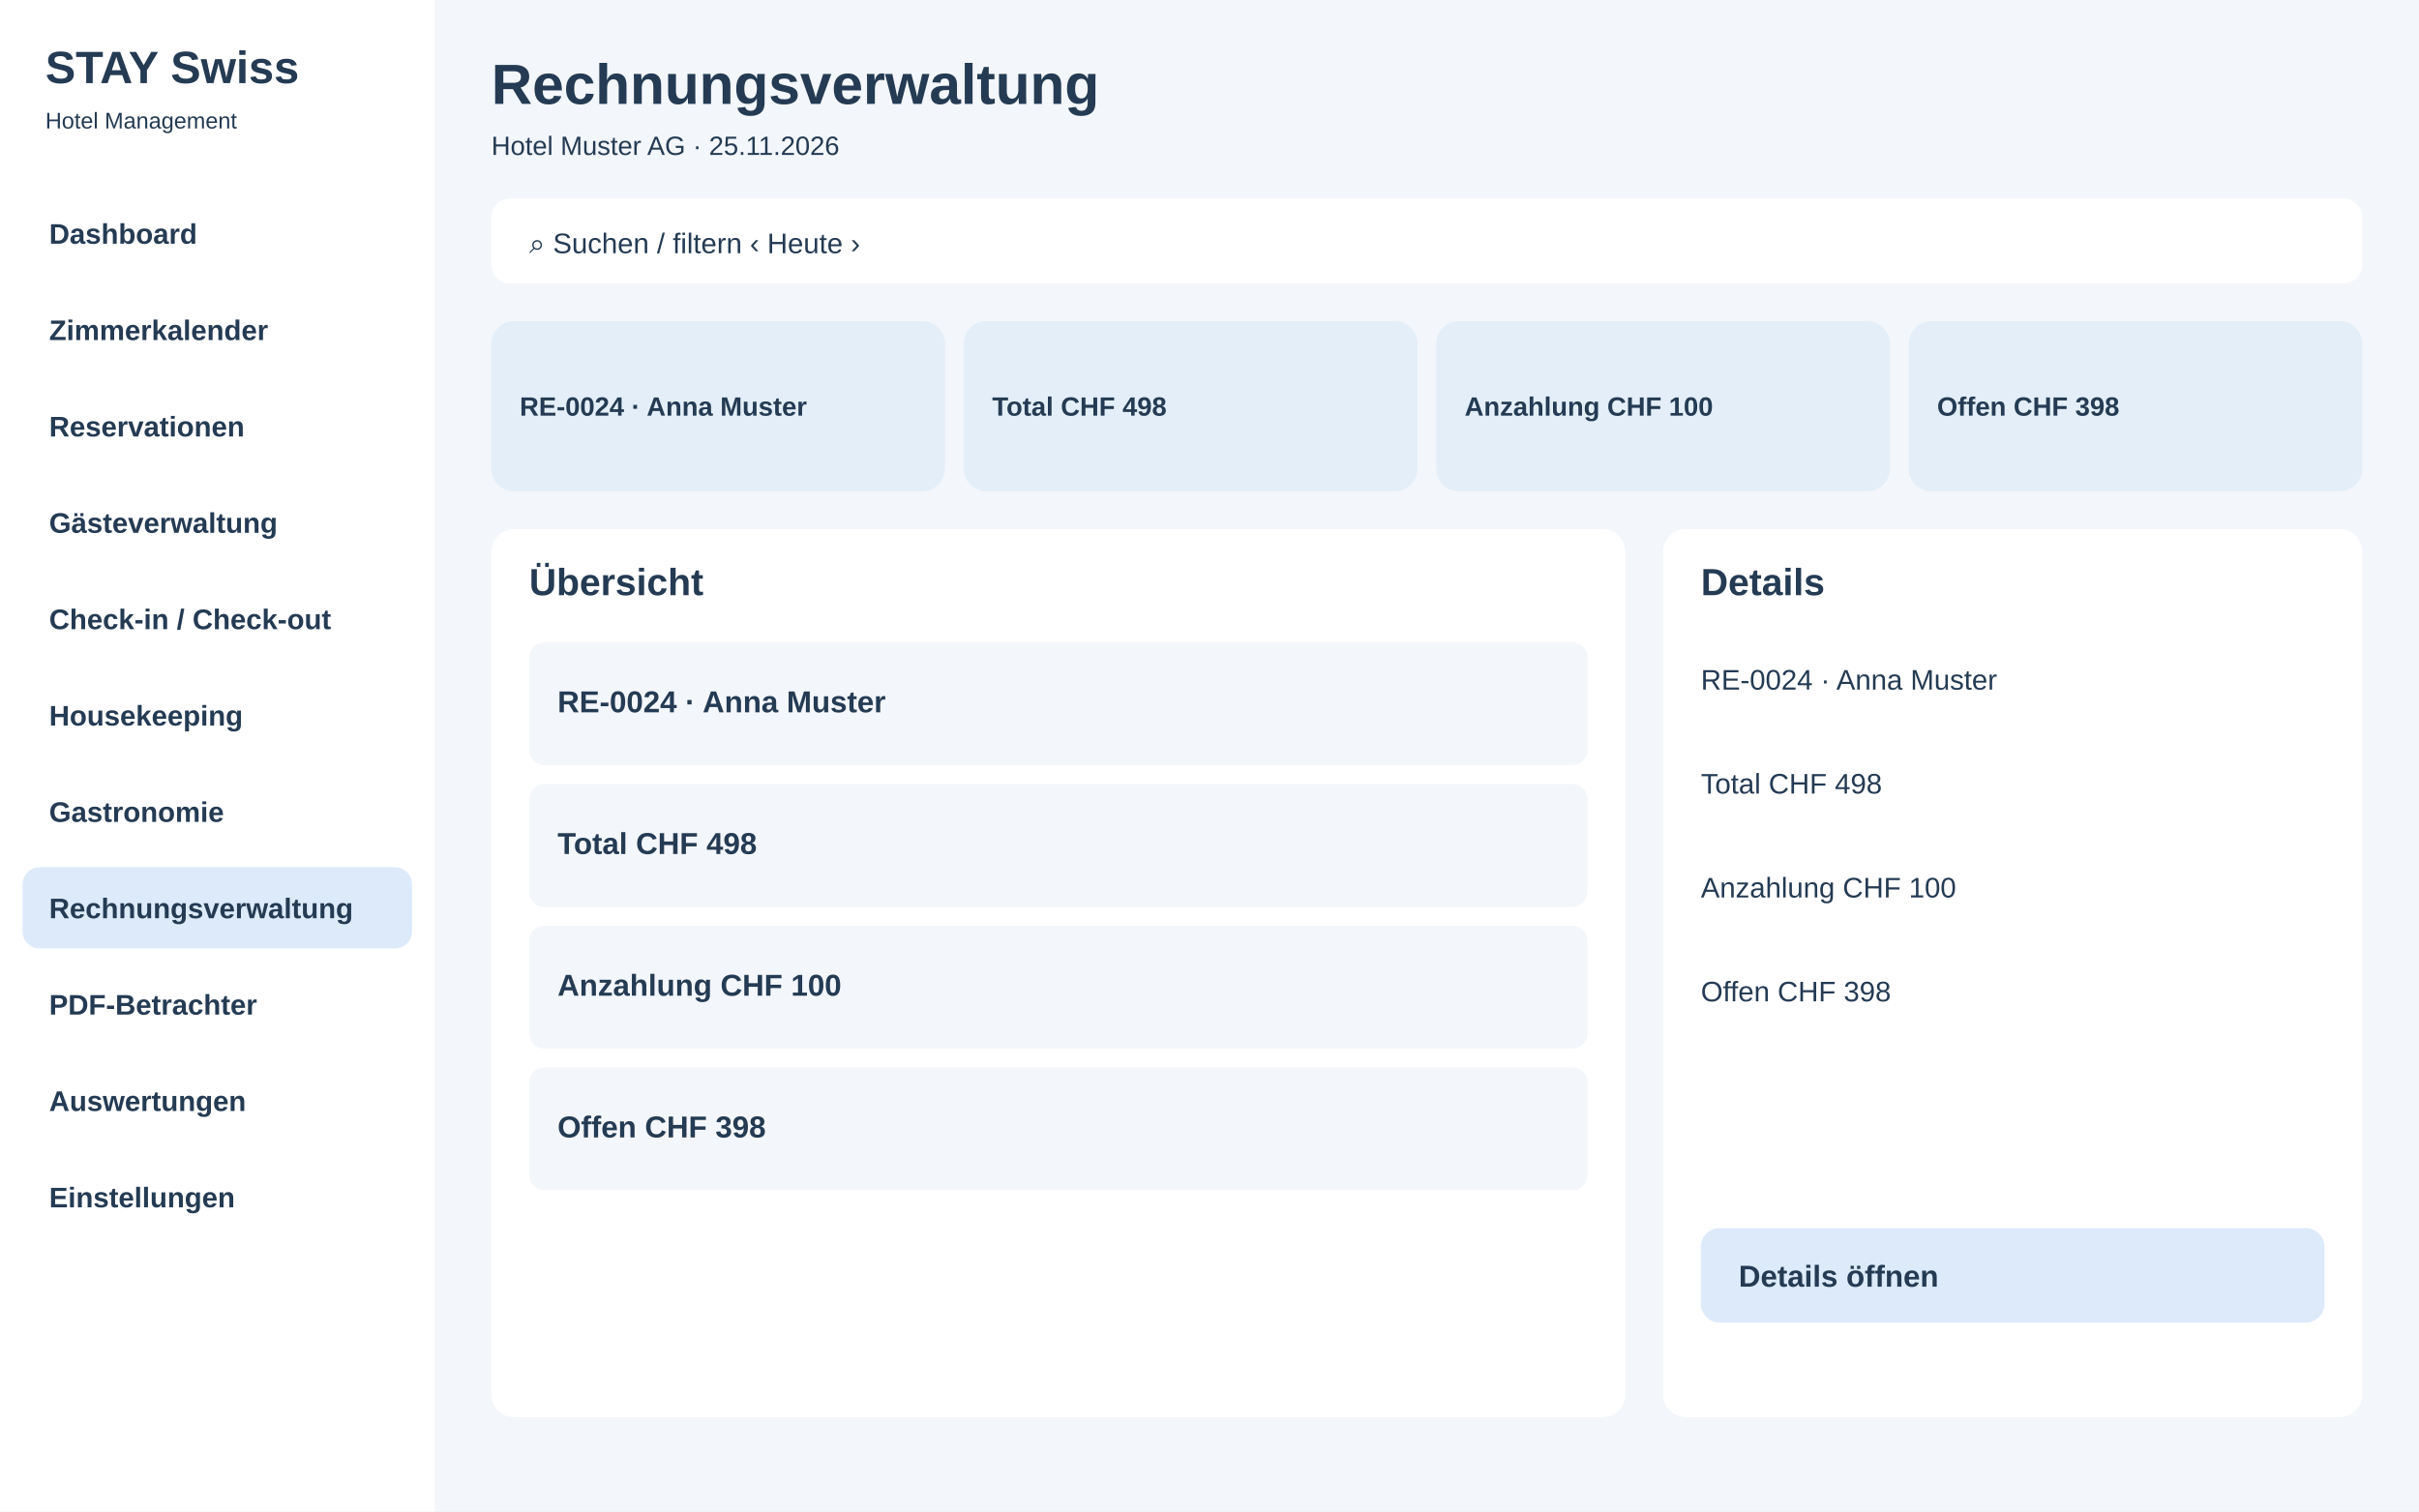
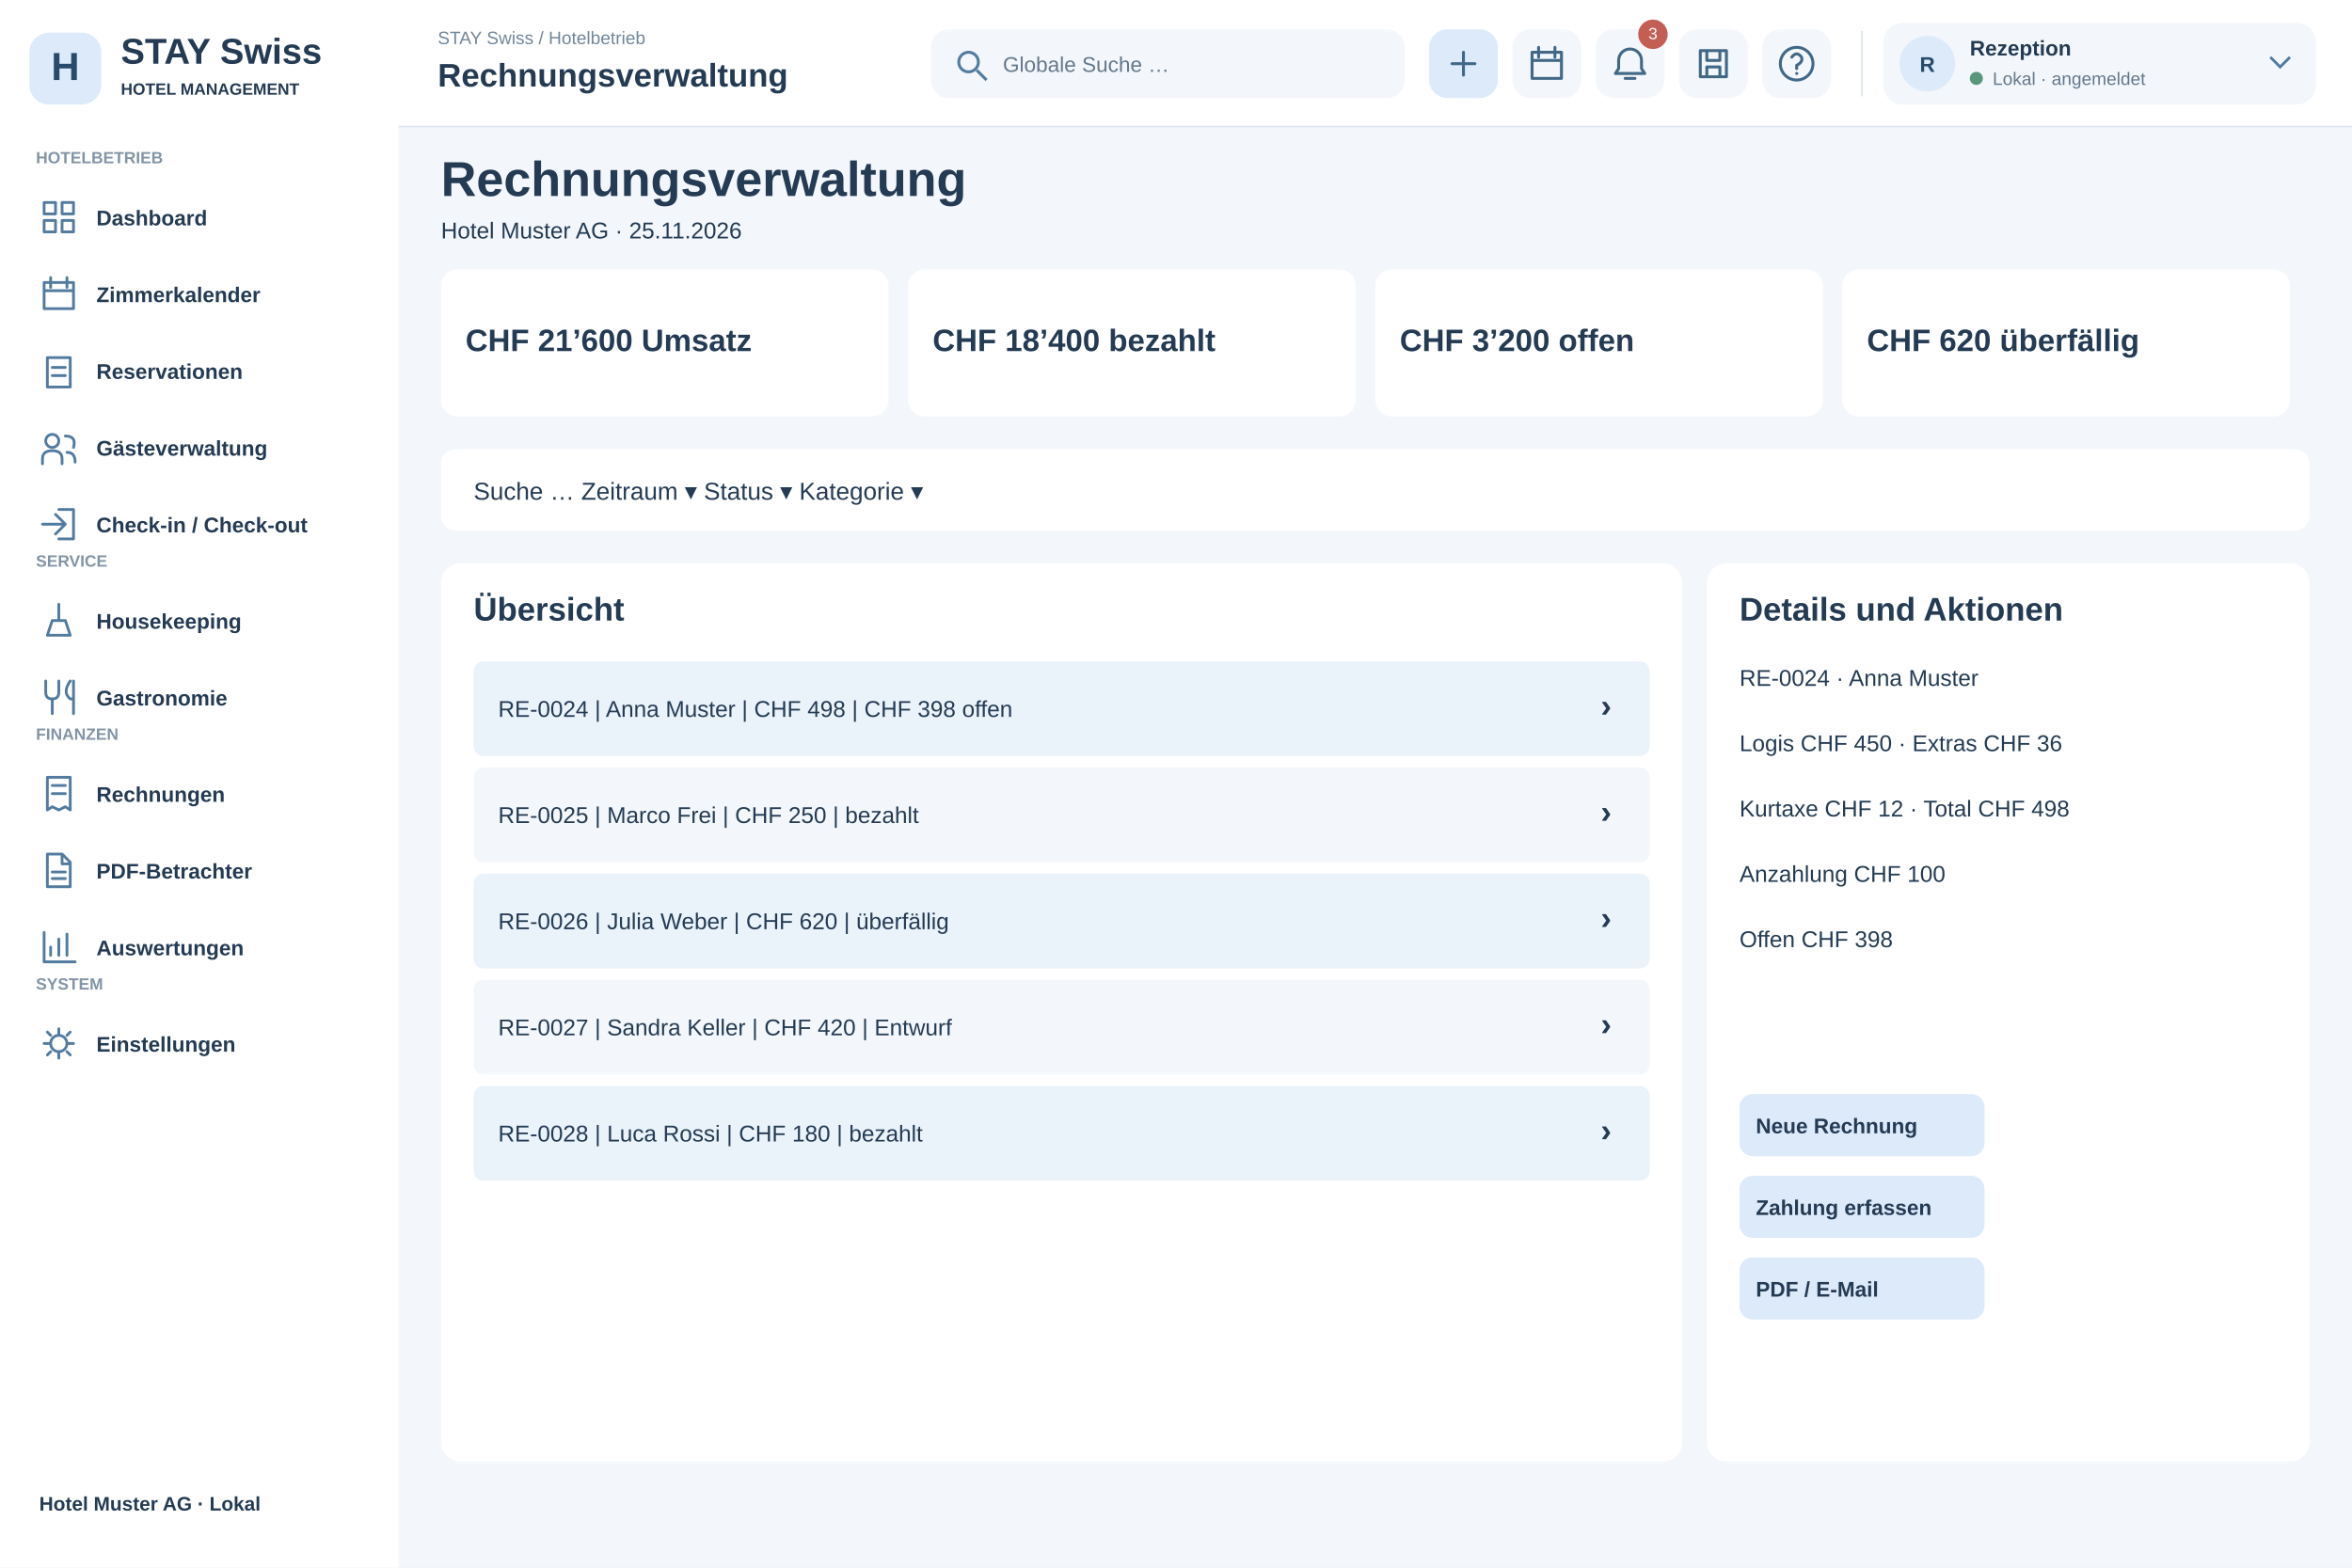
- <svg xmlns="http://www.w3.org/2000/svg" width="1280" height="800" viewBox="0 0 1280 800">
-   <rect x="0" y="0" width="1280" height="800" fill="#f3f6fa" rx="0" />
-   <rect x="0" y="0" width="230" height="800" fill="#fff" rx="0" />
-   <text x="24" y="44" font-family="Arial,sans-serif" font-size="24" font-weight="700" fill="#243b53">STAY Swiss</text>
-   <text x="24" y="68" font-family="Arial,sans-serif" font-size="12" font-weight="400" fill="#243b53">Hotel Management</text>
-   <rect x="12" y="102" width="206" height="43" fill="#fff" rx="9" />
-   <text x="26" y="129" font-family="Arial,sans-serif" font-size="15" font-weight="600" fill="#243b53">Dashboard</text>
-   <rect x="12" y="153" width="206" height="43" fill="#fff" rx="9" />
-   <text x="26" y="180" font-family="Arial,sans-serif" font-size="15" font-weight="600" fill="#243b53">Zimmerkalender</text>
-   <rect x="12" y="204" width="206" height="43" fill="#fff" rx="9" />
-   <text x="26" y="231" font-family="Arial,sans-serif" font-size="15" font-weight="600" fill="#243b53">Reservationen</text>
-   <rect x="12" y="255" width="206" height="43" fill="#fff" rx="9" />
-   <text x="26" y="282" font-family="Arial,sans-serif" font-size="15" font-weight="600" fill="#243b53">Gästeverwaltung</text>
-   <rect x="12" y="306" width="206" height="43" fill="#fff" rx="9" />
-   <text x="26" y="333" font-family="Arial,sans-serif" font-size="15" font-weight="600" fill="#243b53">Check-in / Check-out</text>
-   <rect x="12" y="357" width="206" height="43" fill="#fff" rx="9" />
-   <text x="26" y="384" font-family="Arial,sans-serif" font-size="15" font-weight="600" fill="#243b53">Housekeeping</text>
-   <rect x="12" y="408" width="206" height="43" fill="#fff" rx="9" />
-   <text x="26" y="435" font-family="Arial,sans-serif" font-size="15" font-weight="600" fill="#243b53">Gastronomie</text>
-   <rect x="12" y="459" width="206" height="43" fill="#dceafa" rx="9" />
-   <text x="26" y="486" font-family="Arial,sans-serif" font-size="15" font-weight="600" fill="#243b53">Rechnungsverwaltung</text>
-   <rect x="12" y="510" width="206" height="43" fill="#fff" rx="9" />
-   <text x="26" y="537" font-family="Arial,sans-serif" font-size="15" font-weight="600" fill="#243b53">PDF-Betrachter</text>
-   <rect x="12" y="561" width="206" height="43" fill="#fff" rx="9" />
-   <text x="26" y="588" font-family="Arial,sans-serif" font-size="15" font-weight="600" fill="#243b53">Auswertungen</text>
-   <rect x="12" y="612" width="206" height="43" fill="#fff" rx="9" />
-   <text x="26" y="639" font-family="Arial,sans-serif" font-size="15" font-weight="600" fill="#243b53">Einstellungen</text>
-   <text x="260" y="55" font-family="Arial,sans-serif" font-size="30" font-weight="700" fill="#243b53">Rechnungsverwaltung</text>
-   <text x="260" y="82" font-family="Arial,sans-serif" font-size="14" font-weight="400" fill="#243b53">Hotel Muster AG · 25.11.2026</text>
-   <rect x="260" y="105" width="990" height="45" fill="#fff" rx="10" />
-   <text x="280" y="134" font-family="Arial,sans-serif" font-size="15" font-weight="400" fill="#243b53">⌕  Suchen / filtern                                      ‹  Heute  ›</text>
-   <rect x="260" y="170" width="240" height="90" fill="#e3eef8" rx="12" />
-   <text x="275" y="220" font-family="Arial,sans-serif" font-size="14" font-weight="700" fill="#243b53">RE-0024 · Anna Muster</text>
-   <rect x="510" y="170" width="240" height="90" fill="#e3eef8" rx="12" />
-   <text x="525" y="220" font-family="Arial,sans-serif" font-size="14" font-weight="700" fill="#243b53">Total CHF 498</text>
-   <rect x="760" y="170" width="240" height="90" fill="#e3eef8" rx="12" />
-   <text x="775" y="220" font-family="Arial,sans-serif" font-size="14" font-weight="700" fill="#243b53">Anzahlung CHF 100</text>
-   <rect x="1010" y="170" width="240" height="90" fill="#e3eef8" rx="12" />
-   <text x="1025" y="220" font-family="Arial,sans-serif" font-size="14" font-weight="700" fill="#243b53">Offen CHF 398</text>
-   <rect x="260" y="280" width="600" height="470" fill="#fff" rx="12" />
-   <rect x="880" y="280" width="370" height="470" fill="#fff" rx="12" />
-   <text x="280" y="315" font-family="Arial,sans-serif" font-size="20" font-weight="700" fill="#243b53">Übersicht</text>
-   <text x="900" y="315" font-family="Arial,sans-serif" font-size="20" font-weight="700" fill="#243b53">Details</text>
-   <rect x="280" y="340" width="560" height="65" fill="#f3f6fa" rx="8" />
-   <text x="295" y="377" font-family="Arial,sans-serif" font-size="16" font-weight="600" fill="#243b53">RE-0024 · Anna Muster</text>
-   <rect x="280" y="415" width="560" height="65" fill="#f3f6fa" rx="8" />
-   <text x="295" y="452" font-family="Arial,sans-serif" font-size="16" font-weight="600" fill="#243b53">Total CHF 498</text>
-   <rect x="280" y="490" width="560" height="65" fill="#f3f6fa" rx="8" />
-   <text x="295" y="527" font-family="Arial,sans-serif" font-size="16" font-weight="600" fill="#243b53">Anzahlung CHF 100</text>
-   <rect x="280" y="565" width="560" height="65" fill="#f3f6fa" rx="8" />
-   <text x="295" y="602" font-family="Arial,sans-serif" font-size="16" font-weight="600" fill="#243b53">Offen CHF 398</text>
-   <text x="900" y="365" font-family="Arial,sans-serif" font-size="15" font-weight="400" fill="#243b53">RE-0024 · Anna Muster</text>
-   <text x="900" y="420" font-family="Arial,sans-serif" font-size="15" font-weight="400" fill="#243b53">Total CHF 498</text>
-   <text x="900" y="475" font-family="Arial,sans-serif" font-size="15" font-weight="400" fill="#243b53">Anzahlung CHF 100</text>
-   <text x="900" y="530" font-family="Arial,sans-serif" font-size="15" font-weight="400" fill="#243b53">Offen CHF 398</text>
-   <rect x="900" y="650" width="330" height="50" fill="#dceafa" rx="10" />
-   <text x="920" y="681" font-family="Arial,sans-serif" font-size="16" font-weight="700" fill="#243b53">Details öffnen</text>
+ <svg xmlns="http://www.w3.org/2000/svg" width="1440" height="960" viewBox="0 0 1440 960">
+   <rect x="0" y="0" width="1440" height="960" fill="#f3f6fa" rx="0" />
+   <rect x="0" y="0" width="244" height="960" fill="#fff" rx="0" />
+   <rect x="18" y="20" width="44" height="44" fill="#dceafa" rx="12" />
+   <text x="40" y="49" font-family="Arial,sans-serif" font-size="24" font-weight="700" fill="#284a6b" text-anchor="middle">H</text>
+   <text x="74" y="39" font-family="Arial,sans-serif" font-size="22" font-weight="700" fill="#243b53" text-anchor="start">STAY Swiss</text>
+   <text x="74" y="58" font-family="Arial,sans-serif" font-size="10" font-weight="600" fill="#243b53" text-anchor="start">HOTEL MANAGEMENT</text>
+   <text x="22" y="100" font-family="Arial,sans-serif" font-size="10" font-weight="700" fill="#8294a5" text-anchor="start">HOTELBETRIEB</text>
+   <rect x="12" y="112" width="220" height="42" fill="#fff" rx="9" />
+   <g transform="translate(24,121)" fill="none" stroke="#527b9f" stroke-width="1.7" stroke-linecap="round" stroke-linejoin="round">
+     <path d="M3 3h7v7H3zM14 3h7v7h-7zM3 14h7v7H3zM14 14h7v7h-7z" />
+   </g>
+   <text x="59" y="138" font-family="Arial,sans-serif" font-size="13" font-weight="600" fill="#243b53" text-anchor="start">Dashboard</text>
+   <rect x="12" y="159" width="220" height="42" fill="#fff" rx="9" />
+   <g transform="translate(24,168)" fill="none" stroke="#527b9f" stroke-width="1.7" stroke-linecap="round" stroke-linejoin="round">
+     <path d="M3 5h18v16H3zM7 2v6M17 2v6M3 10h18" />
+   </g>
+   <text x="59" y="185" font-family="Arial,sans-serif" font-size="13" font-weight="600" fill="#243b53" text-anchor="start">Zimmerkalender</text>
+   <rect x="12" y="206" width="220" height="42" fill="#fff" rx="9" />
+   <g transform="translate(24,215)" fill="none" stroke="#527b9f" stroke-width="1.7" stroke-linecap="round" stroke-linejoin="round">
+     <path d="M5 4h14v18H5zM8 10h8M8 15h8" />
+   </g>
+   <text x="59" y="232" font-family="Arial,sans-serif" font-size="13" font-weight="600" fill="#243b53" text-anchor="start">Reservationen</text>
+   <rect x="12" y="253" width="220" height="42" fill="#fff" rx="9" />
+   <g transform="translate(24,262)" fill="none" stroke="#527b9f" stroke-width="1.7" stroke-linecap="round" stroke-linejoin="round">
+     <path d="M8 12a4 4 0 1 0 0-8a4 4 0 1 0 0 8M2 22v-3q0-5 6-5t6 5v3M16 5q7 0 5 7M17 15q5 0 5 6" />
+   </g>
+   <text x="59" y="279" font-family="Arial,sans-serif" font-size="13" font-weight="600" fill="#243b53" text-anchor="start">Gästeverwaltung</text>
+   <rect x="12" y="300" width="220" height="42" fill="#fff" rx="9" />
+   <g transform="translate(24,309)" fill="none" stroke="#527b9f" stroke-width="1.7" stroke-linecap="round" stroke-linejoin="round">
+     <path d="M12 3h9v18h-9M2 12h14M10 6l6 6-6 6" />
+   </g>
+   <text x="59" y="326" font-family="Arial,sans-serif" font-size="13" font-weight="600" fill="#243b53" text-anchor="start">Check-in / Check-out</text>
+   <text x="22" y="347" font-family="Arial,sans-serif" font-size="10" font-weight="700" fill="#8294a5" text-anchor="start">SERVICE</text>
+   <rect x="12" y="359" width="220" height="42" fill="#fff" rx="9" />
+   <g transform="translate(24,368)" fill="none" stroke="#527b9f" stroke-width="1.7" stroke-linecap="round" stroke-linejoin="round">
+     <path d="M5 21h14l-3-9H8zM12 12V2" />
+   </g>
+   <text x="59" y="385" font-family="Arial,sans-serif" font-size="13" font-weight="600" fill="#243b53" text-anchor="start">Housekeeping</text>
+   <rect x="12" y="406" width="220" height="42" fill="#fff" rx="9" />
+   <g transform="translate(24,415)" fill="none" stroke="#527b9f" stroke-width="1.7" stroke-linecap="round" stroke-linejoin="round">
+     <path d="M4 2v7q0 4 4 4t4-4V2M8 13v9M19 2q-5 7 0 11h2M21 2v20" />
+   </g>
+   <text x="59" y="432" font-family="Arial,sans-serif" font-size="13" font-weight="600" fill="#243b53" text-anchor="start">Gastronomie</text>
+   <text x="22" y="453" font-family="Arial,sans-serif" font-size="10" font-weight="700" fill="#8294a5" text-anchor="start">FINANZEN</text>
+   <rect x="12" y="465" width="220" height="42" fill="#fff" rx="9" />
+   <g transform="translate(24,474)" fill="none" stroke="#527b9f" stroke-width="1.7" stroke-linecap="round" stroke-linejoin="round">
+     <path d="M5 2h14v20l-3-2-4 2-4-2-3 2zM8 7h8M8 12h8" />
+   </g>
+   <text x="59" y="491" font-family="Arial,sans-serif" font-size="13" font-weight="600" fill="#243b53" text-anchor="start">Rechnungen</text>
+   <rect x="12" y="512" width="220" height="42" fill="#fff" rx="9" />
+   <g transform="translate(24,521)" fill="none" stroke="#527b9f" stroke-width="1.7" stroke-linecap="round" stroke-linejoin="round">
+     <path d="M5 2h9l5 5v15H5zM14 2v6h5M8 13h8M8 17h8" />
+   </g>
+   <text x="59" y="538" font-family="Arial,sans-serif" font-size="13" font-weight="600" fill="#243b53" text-anchor="start">PDF-Betrachter</text>
+   <rect x="12" y="559" width="220" height="42" fill="#fff" rx="9" />
+   <g transform="translate(24,568)" fill="none" stroke="#527b9f" stroke-width="1.7" stroke-linecap="round" stroke-linejoin="round">
+     <path d="M3 3v18h19M7 17v-5M12 17V7M17 17V4" />
+   </g>
+   <text x="59" y="585" font-family="Arial,sans-serif" font-size="13" font-weight="600" fill="#243b53" text-anchor="start">Auswertungen</text>
+   <text x="22" y="606" font-family="Arial,sans-serif" font-size="10" font-weight="700" fill="#8294a5" text-anchor="start">SYSTEM</text>
+   <rect x="12" y="618" width="220" height="42" fill="#fff" rx="9" />
+   <g transform="translate(24,627)" fill="none" stroke="#527b9f" stroke-width="1.7" stroke-linecap="round" stroke-linejoin="round">
+     <path d="M12 3v3M12 18v3M3 12h3M18 12h3M5 5l2 2M17 17l2 2M5 19l2-2M17 7l2-2M12 7a5 5 0 1 0 0 10a5 5 0 1 0 0-10" />
+   </g>
+   <text x="59" y="644" font-family="Arial,sans-serif" font-size="13" font-weight="600" fill="#243b53" text-anchor="start">Einstellungen</text>
+   <text x="24" y="925" font-family="Arial,sans-serif" font-size="12" font-weight="600" fill="#243b53" text-anchor="start">Hotel Muster AG · Lokal</text>
+   <text x="270" y="120" font-family="Arial" font-size="30" font-weight="700" fill="#243b53">Rechnungsverwaltung</text>
+   <text x="270" y="146" font-family="Arial" font-size="14" font-weight="400" fill="#243b53">Hotel Muster AG · 25.11.2026</text>
+   <rect x="270" y="165" width="274" height="90" rx="10" fill="#fff" />
+   <text x="285" y="215" font-family="Arial" font-size="19" font-weight="700" fill="#243b53">CHF 21’600 Umsatz</text>
+   <rect x="556" y="165" width="274" height="90" rx="10" fill="#fff" />
+   <text x="571" y="215" font-family="Arial" font-size="19" font-weight="700" fill="#243b53">CHF 18’400 bezahlt</text>
+   <rect x="842" y="165" width="274" height="90" rx="10" fill="#fff" />
+   <text x="857" y="215" font-family="Arial" font-size="19" font-weight="700" fill="#243b53">CHF 3’200 offen</text>
+   <rect x="1128" y="165" width="274" height="90" rx="10" fill="#fff" />
+   <text x="1143" y="215" font-family="Arial" font-size="19" font-weight="700" fill="#243b53">CHF 620 überfällig</text>
+   <rect x="270" y="275" width="1144" height="50" rx="9" fill="#fff" />
+   <text x="290" y="306" font-family="Arial" font-size="15" font-weight="400" fill="#243b53">Suche …                 Zeitraum ▾                 Status ▾                 Kategorie ▾</text>
+   <rect x="270" y="345" width="760" height="550" rx="12" fill="#fff" />
+   <rect x="1045" y="345" width="369" height="550" rx="12" fill="#fff" />
+   <text x="290" y="380" font-family="Arial" font-size="20" font-weight="700" fill="#243b53">Übersicht</text>
+   <text x="1065" y="380" font-family="Arial" font-size="20" font-weight="700" fill="#243b53">Details und Aktionen</text>
+   <rect x="290" y="405" width="720" height="58" rx="6" fill="#eaf2fa" />
+   <text x="305" y="439" font-family="Arial" font-size="14" font-weight="400" fill="#243b53">RE-0024 | Anna Muster | CHF 498 | CHF 398 offen</text>
+   <text x="980" y="439" font-family="Arial" font-size="20" font-weight="700" fill="#243b53">›</text>
+   <rect x="290" y="470" width="720" height="58" rx="6" fill="#f3f6fa" />
+   <text x="305" y="504" font-family="Arial" font-size="14" font-weight="400" fill="#243b53">RE-0025 | Marco Frei | CHF 250 | bezahlt</text>
+   <text x="980" y="504" font-family="Arial" font-size="20" font-weight="700" fill="#243b53">›</text>
+   <rect x="290" y="535" width="720" height="58" rx="6" fill="#eaf2fa" />
+   <text x="305" y="569" font-family="Arial" font-size="14" font-weight="400" fill="#243b53">RE-0026 | Julia Weber | CHF 620 | überfällig</text>
+   <text x="980" y="569" font-family="Arial" font-size="20" font-weight="700" fill="#243b53">›</text>
+   <rect x="290" y="600" width="720" height="58" rx="6" fill="#f3f6fa" />
+   <text x="305" y="634" font-family="Arial" font-size="14" font-weight="400" fill="#243b53">RE-0027 | Sandra Keller | CHF 420 | Entwurf</text>
+   <text x="980" y="634" font-family="Arial" font-size="20" font-weight="700" fill="#243b53">›</text>
+   <rect x="290" y="665" width="720" height="58" rx="6" fill="#eaf2fa" />
+   <text x="305" y="699" font-family="Arial" font-size="14" font-weight="400" fill="#243b53">RE-0028 | Luca Rossi | CHF 180 | bezahlt</text>
+   <text x="980" y="699" font-family="Arial" font-size="20" font-weight="700" fill="#243b53">›</text>
+   <text x="1065" y="420" font-family="Arial" font-size="14" font-weight="400" fill="#243b53">RE-0024 · Anna Muster</text>
+   <text x="1065" y="460" font-family="Arial" font-size="14" font-weight="400" fill="#243b53">Logis CHF 450 · Extras CHF 36</text>
+   <text x="1065" y="500" font-family="Arial" font-size="14" font-weight="400" fill="#243b53">Kurtaxe CHF 12 · Total CHF 498</text>
+   <text x="1065" y="540" font-family="Arial" font-size="14" font-weight="400" fill="#243b53">Anzahlung CHF 100</text>
+   <text x="1065" y="580" font-family="Arial" font-size="14" font-weight="400" fill="#243b53">Offen CHF 398</text>
+   <rect x="1065" y="670" width="150" height="38" rx="8" fill="#dceafa" />
+   <text x="1075" y="694" font-family="Arial" font-size="13" font-weight="700" fill="#243b53">Neue Rechnung</text>
+   <rect x="1065" y="720" width="150" height="38" rx="8" fill="#dceafa" />
+   <text x="1075" y="744" font-family="Arial" font-size="13" font-weight="700" fill="#243b53">Zahlung erfassen</text>
+   <rect x="1065" y="770" width="150" height="38" rx="8" fill="#dceafa" />
+   <text x="1075" y="794" font-family="Arial" font-size="13" font-weight="700" fill="#243b53">PDF / E-Mail</text>
+   <g id="premium-header">
+     <style>.header-action:hover rect,.header-action:focus rect{fill:#c5dff4}.header-action{cursor:pointer}.header-action:focus{outline:none}</style>
+     <rect x="244" y="0" width="1196" height="78" fill="#fff" />
+     <path d="M244 77.5H1440" stroke="#dce5ee" />
+     <text x="268" y="27" font-family="Arial" font-size="11" fill="#71869a">STAY Swiss / Hotelbetrieb</text>
+     <text x="268" y="53" font-family="Arial" font-size="20" font-weight="700" fill="#243b53">Rechnungsverwaltung</text>
+     <g class="header-action" tabindex="0" aria-label="Globale Suche">
+       <rect x="570" y="18" width="290" height="42" rx="11" fill="#f3f6fa" />
+       <g transform="translate(584,29)" stroke="#527b9f" fill="none" stroke-width="1.8">
+         <circle cx="9" cy="9" r="6" />
+         <path d="M14 14l6 6" />
+       </g>
+       <text x="614" y="44" font-family="Arial" font-size="13" fill="#64788c">Globale Suche …</text>
+     </g>
+     <g class="header-action" tabindex="0" aria-label="Neue Reservation">
+       <rect x="875" y="18" width="42" height="42" rx="11" fill="#dceafa" />
+       <g transform="translate(884,27)" stroke="#416887" fill="none" stroke-width="1.8" stroke-linecap="round" stroke-linejoin="round">
+         <path d="M12 5v14M5 12h14" />
+       </g>
+     </g>
+     <g class="header-action" tabindex="0" aria-label="Tageskalender">
+       <rect x="926" y="18" width="42" height="42" rx="11" fill="#f3f6fa" />
+       <g transform="translate(935,27)" stroke="#416887" fill="none" stroke-width="1.8" stroke-linecap="round" stroke-linejoin="round">
+         <path d="M3 5h18v16H3zM7 2v6M17 2v6M3 10h18" />
+       </g>
+     </g>
+     <g class="header-action" tabindex="0" aria-label="Benachrichtigungen">
+       <rect x="977" y="18" width="42" height="42" rx="11" fill="#f3f6fa" />
+       <g transform="translate(986,27)" stroke="#416887" fill="none" stroke-width="1.8" stroke-linecap="round" stroke-linejoin="round">
+         <path d="M12 3a7 7 0 0 0-7 7v5l-2 3h18l-2-3v-5a7 7 0 0 0-7-7M9 21h6" />
+       </g>
+       <circle cx="1012" cy="21" r="9" fill="#c35e55" />
+       <text x="1012" y="24" font-family="Arial" font-size="10" text-anchor="middle" fill="#fff">3</text>
+     </g>
+     <g class="header-action" tabindex="0" aria-label="Datensicherung">
+       <rect x="1028" y="18" width="42" height="42" rx="11" fill="#f3f6fa" />
+       <g transform="translate(1037,27)" stroke="#416887" fill="none" stroke-width="1.8" stroke-linecap="round" stroke-linejoin="round">
+         <path d="M4 4h16v16H4zM8 4v6h8V4M8 20v-6h8v6" />
+       </g>
+     </g>
+     <g class="header-action" tabindex="0" aria-label="Hilfe">
+       <rect x="1079" y="18" width="42" height="42" rx="11" fill="#f3f6fa" />
+       <g transform="translate(1088,27)" stroke="#416887" fill="none" stroke-width="1.8" stroke-linecap="round" stroke-linejoin="round">
+         <path d="M12 2a10 10 0 1 0 0 20a10 10 0 1 0 0-20M9 8q3-4 6 0q1 3-3 5v2M12 18h.1" />
+       </g>
+     </g>
+     <path d="M1140 19v40" stroke="#dce5ee" />
+     <g class="header-action" tabindex="0" aria-label="Benutzerprofil und Abmelden">
+       <rect x="1153" y="14" width="265" height="50" rx="12" fill="#f3f6fa" />
+       <circle cx="1180" cy="39" r="17" fill="#dceafa" />
+       <text x="1180" y="44" text-anchor="middle" font-family="Arial" font-size="13" font-weight="700" fill="#284a6b">R</text>
+       <text x="1206" y="34" font-family="Arial" font-size="13" font-weight="700" fill="#243b53">Rezeption</text>
+       <circle cx="1210" cy="48" r="4" fill="#58977b" />
+       <text x="1220" y="52" font-family="Arial" font-size="11" fill="#64788c">Lokal · angemeldet</text>
+       <path d="M1390 35l6 6 6-6" fill="none" stroke="#527b9f" stroke-width="1.7" />
+     </g>
+   </g>
</svg>
